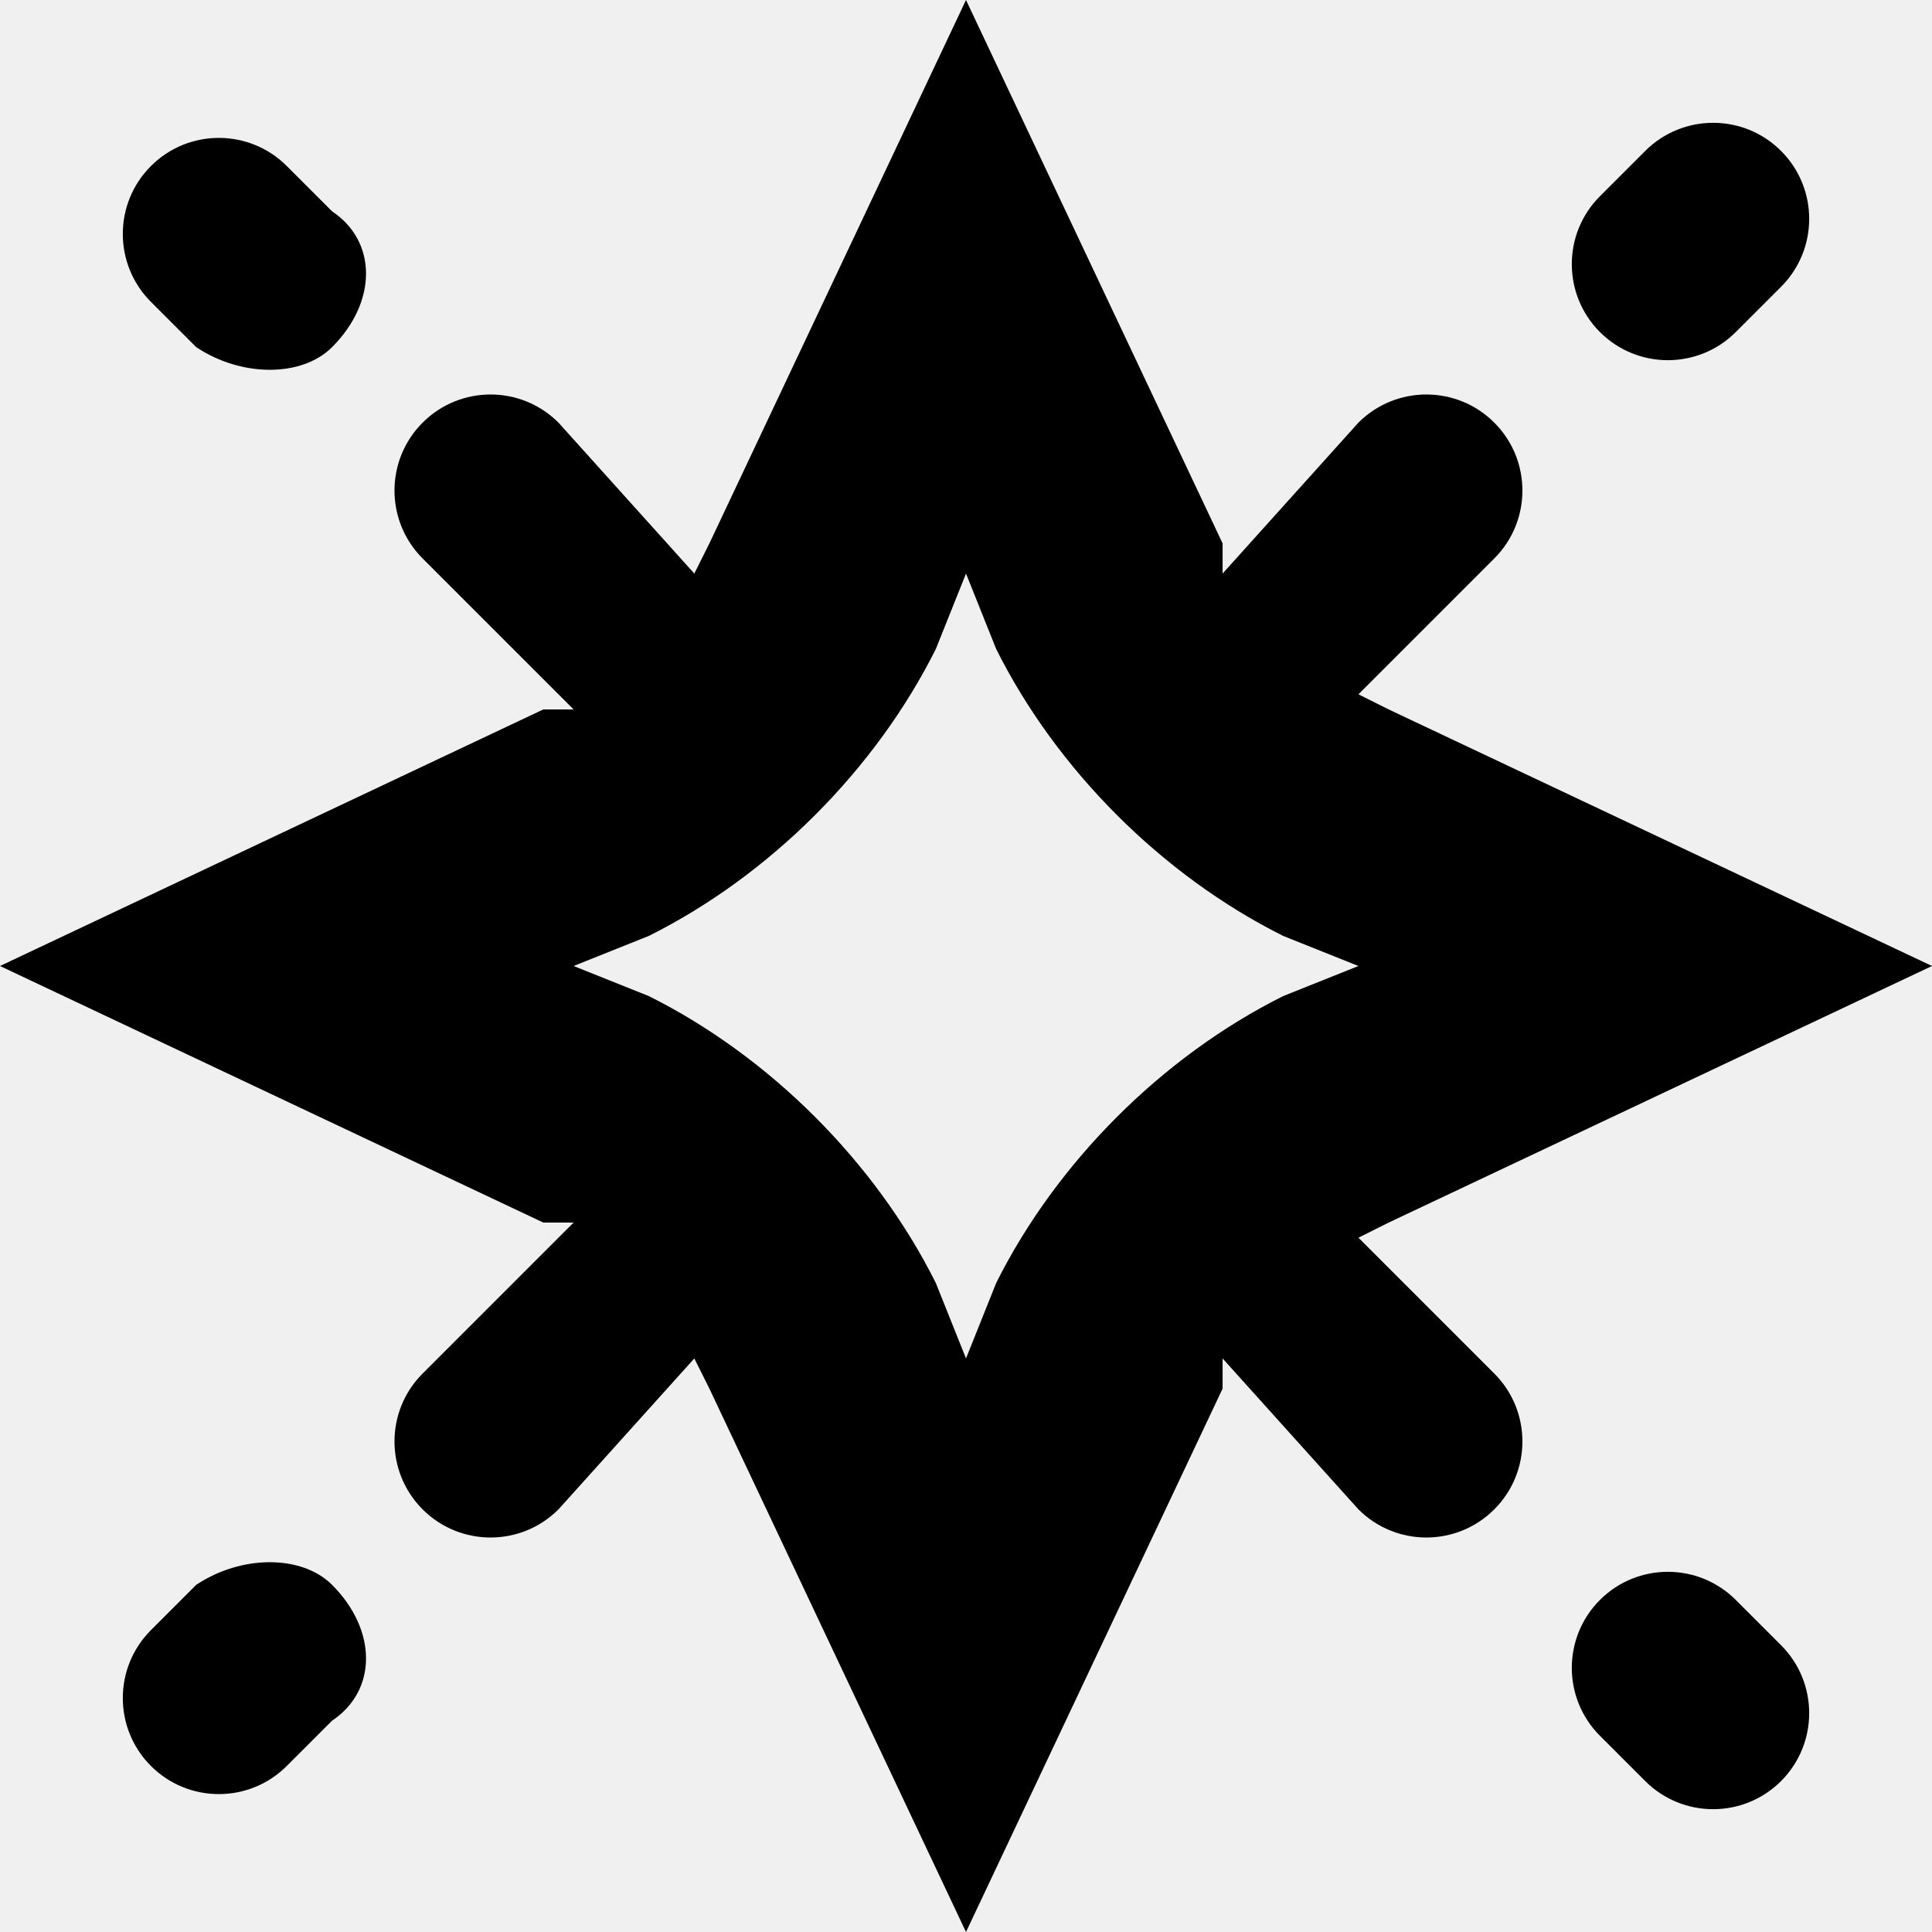
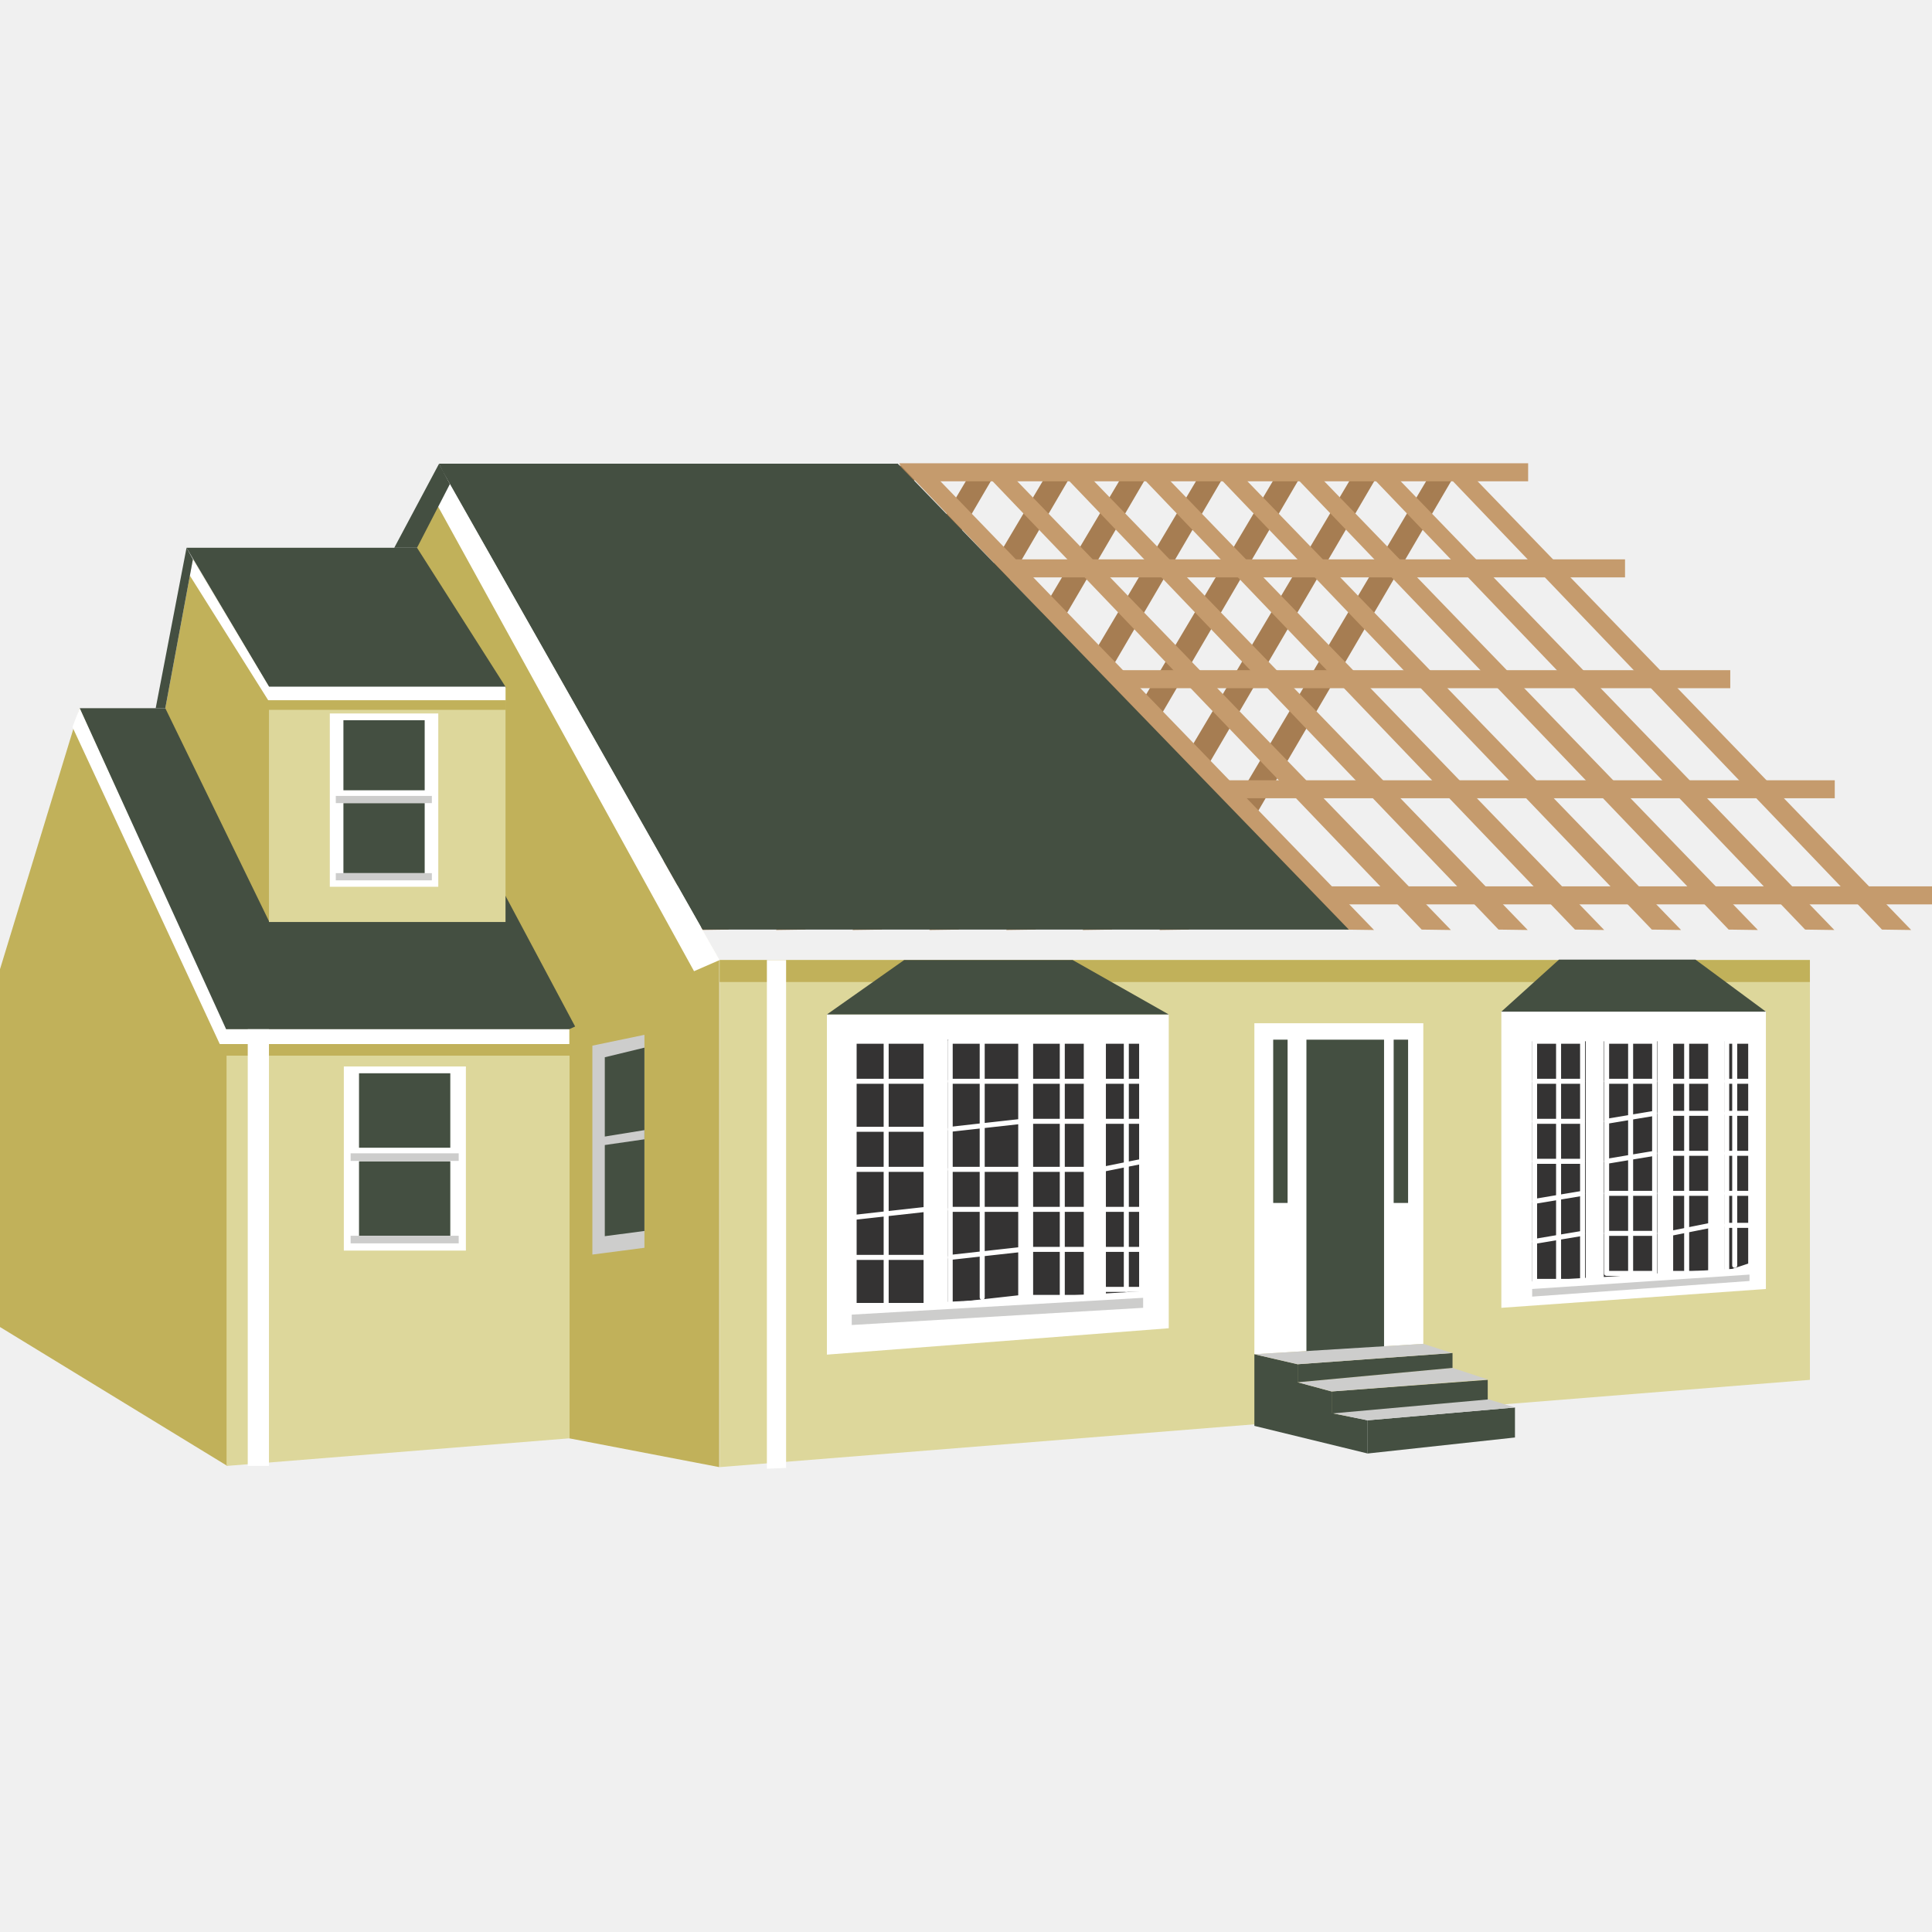
- <svg xmlns="http://www.w3.org/2000/svg" viewBox="0 0 128 128">
-   <path fill-rule="evenodd" d="M81 36 64 0 47 36l-1 2-9-10a6 6 0 0 0-9 9l10 10h-2L0 64l36 17h2L28 91a6 6 0 1 0 9 9l9-10 1 2 17 36 17-36v-2l9 10a6 6 0 1 0 9-9l-9-9 2-1 36-17-36-17-2-1 9-9a6 6 0 1 0-9-9l-9 10v-2Zm-17 2-2 5c-4 8-11 15-19 19l-5 2 5 2c8 4 15 11 19 19l2 5 2-5c4-8 11-15 19-19l5-2-5-2c-8-4-15-11-19-19l-2-5Z" clip-rule="evenodd" />
-   <path d="M118 19a6 6 0 0 0-9-9l-3 3a6 6 0 1 0 9 9l3-3Zm-96 4c-2 2-6 2-9 0l-3-3a6 6 0 1 1 9-9l3 3c3 2 3 6 0 9Zm0 82c-2-2-6-2-9 0l-3 3a6 6 0 1 0 9 9l3-3c3-2 3-6 0-9Zm96 4a6 6 0 0 1-9 9l-3-3a6 6 0 1 1 9-9l3 3Z" />
-   <style>path{fill:#000}@media (prefers-color-scheme:dark){path{fill:#fff}}</style>
+ <svg xmlns="http://www.w3.org/2000/svg" viewBox="0 0 512 512" height="512" width="512" xml:space="preserve" id="svg2" version="1.1">
+   <defs id="defs6" />
+   <g transform="matrix(1.333333,0,0,-1.333333,0,370.6667)" id="g10">
+     <g transform="scale(0.1)" id="g12">
+       <path id="path14" style="fill:#a67d52;fill-opacity:1;fill-rule:evenodd;stroke:none;stroke-width:1" d="m 2362.763,932.37 541.756,925.997 -51.696,-3.991 -548.191,-922.82 58.13,0.814" />
+       <path id="path16" style="fill:#a67d52;fill-opacity:1;fill-rule:evenodd;stroke:none;stroke-width:1" d="m 2209.957,932.37 541.772,925.997 -51.696,-3.991 -548.127,-922.82 58.05,0.814" />
+       <path id="path18" style="fill:#a67d52;fill-opacity:1;fill-rule:evenodd;stroke:none;stroke-width:1" d="m 2058.046,932.37 541.756,925.997 -51.76,-3.991 -548.063,-922.82 58.066,0.814" />
+       <path id="path20" style="fill:#a67d52;fill-opacity:1;fill-rule:evenodd;stroke:none;stroke-width:1" d="m 1905.304,932.37 541.772,925.997 -51.696,-3.991 -548.191,-922.82 58.114,0.814" />
+       <path id="path22" style="fill:#a67d52;fill-opacity:1;fill-rule:evenodd;stroke:none;stroke-width:1" d="m 1752.514,932.37 541.772,925.997 -51.712,-3.991 -548.063,-922.82 58.003,0.814" />
+       <path id="path24" style="fill:#a67d52;fill-opacity:1;fill-rule:evenodd;stroke:none;stroke-width:1" d="m 1600.587,932.37 541.773,925.997 -51.696,-3.991 -548.127,-922.82 58.05,0.814" />
+       <path id="path26" style="fill:#a67d52;fill-opacity:1;fill-rule:evenodd;stroke:none;stroke-width:1" d="m 1447.861,932.37 541.772,925.997 -51.712,-3.991 -548.191,-922.82 58.13,0.814" />
+       <path id="path28" style="fill:#a67d52;fill-opacity:1;fill-rule:evenodd;stroke:none;stroke-width:1" d="m 1295.135,932.37 541.756,925.997 -51.696,-3.991 -548.127,-922.82 58.066,0.814" />
+       <path id="path30" style="fill:#c59b6d;fill-opacity:1;fill-rule:evenodd;stroke:none;stroke-width:1" d="m 2673.02,932.37 -886.196,925.997 52.447,-3.991 891.752,-922.82 -58.002,0.814" />
+       <path id="path32" style="fill:#c59b6d;fill-opacity:1;fill-rule:evenodd;stroke:none;stroke-width:1" d="m 2825.698,932.37 -886.212,925.997 52.51,-3.991 891.816,-922.82 -58.114,0.814" />
+       <path id="path34" style="fill:#c59b6d;fill-opacity:1;fill-rule:evenodd;stroke:none;stroke-width:1" d="m 2978.487,932.37 -886.212,925.997 52.51,-3.991 891.704,-922.82 -58.003,0.814" />
+       <path id="path36" style="fill:#c59b6d;fill-opacity:1;fill-rule:evenodd;stroke:none;stroke-width:1" d="m 3130.415,932.37 -886.212,925.997 52.447,-3.991 891.832,-922.82 -58.066,0.814" />
+       <path id="path38" style="fill:#c59b6d;fill-opacity:1;fill-rule:evenodd;stroke:none;stroke-width:1" d="m 3283.14,932.37 -886.212,925.997 52.51,-3.991 891.832,-922.82 -58.13,0.814" />
+       <path id="path40" style="fill:#c59b6d;fill-opacity:1;fill-rule:evenodd;stroke:none;stroke-width:1" d="m 3435.882,932.37 -886.212,925.997 52.51,-3.991 891.752,-922.82 -58.05,0.814" />
+       <path id="path42" style="fill:#c59b6d;fill-opacity:1;fill-rule:evenodd;stroke:none;stroke-width:1" d="m 3587.858,932.37 -886.212,925.997 52.447,-3.991 891.832,-922.82 -58.066,0.814" />
+       <path id="path44" style="fill:#c59b6d;fill-opacity:1;fill-rule:evenodd;stroke:none;stroke-width:1" d="m 3740.599,932.37 -886.212,925.997 52.51,-3.991 891.752,-922.82 -58.05,0.814" />
+       <path id="path46" style="fill:#c59b6d;fill-opacity:1;fill-rule:evenodd;stroke:none;stroke-width:1" d="M 3840,1018.312 H 2590.271 l 34.166,-35.795 h 1215.563 v 35.795" />
+       <path id="path48" style="fill:#c59b6d;fill-opacity:1;fill-rule:evenodd;stroke:none;stroke-width:1" d="M 3646.738,1229.168 H 2396.929 l 34.246,-35.795 h 1215.563 v 35.795" />
+       <path id="path50" style="fill:#c59b6d;fill-opacity:1;fill-rule:evenodd;stroke:none;stroke-width:1" d="M 3439.059,1447.943 H 2189.266 l 34.23,-35.795 h 1215.563 v 35.795" />
+       <path id="path52" style="fill:#c59b6d;fill-opacity:1;fill-rule:evenodd;stroke:none;stroke-width:1" d="M 3229.88,1668.219 H 1980.086 l 34.182,-35.795 h 1215.611 v 35.795" />
+       <path id="path54" style="fill:#c59b6d;fill-opacity:1;fill-rule:evenodd;stroke:none;stroke-width:1" d="M 3037.304,1859.182 H 1787.511 l 34.294,-35.795 H 3037.304 v 35.795" />
+       <path id="path56" style="fill:#c1b15a;fill-opacity:1;fill-rule:evenodd;stroke:none;stroke-width:1" d="M 828.894,1691.289 879.905,1841.716 1429.533,871.877 1124.065,704.862 852.78,1118.527 828.894,1691.289" />
+       <path id="path58" style="fill:#c1b15a;fill-opacity:1;fill-rule:evenodd;stroke:none;stroke-width:1" d="M 158.344,1372.362 1.080538e-5,853.596 V 142.446 L 451.823,-133.645 V 734.302 L 158.344,1372.362" />
+       <path id="path60" style="fill:#ddd79b;fill-opacity:1;fill-rule:evenodd;stroke:none;stroke-width:1" d="M 1430.331,-136.008 3597.341,37.424 V 871.877 H 1430.331 V -136.008" />
+       <path id="path62" style="fill:#444f41;fill-opacity:1;fill-rule:evenodd;stroke:none;stroke-width:1" d="M 158.344,1372.362 H 805.875 L 1151.941,723.19 H 451.823 L 158.344,1372.362" />
+       <path id="path64" style="fill:#ffffff;fill-opacity:1;fill-rule:evenodd;stroke:none;stroke-width:1" d="M 2322.977,140.021 1643.566,87.571 V 763.727 h 679.411 V 140.021" />
+       <path id="path66" style="fill:#c1b15a;fill-opacity:1;fill-rule:evenodd;stroke:none;stroke-width:1" d="m 328.539,1372.362 54.875,295.856 151.99,-254.522 V 947.457 l -206.865,424.905" />
+       <path id="path68" style="fill:#ddd79b;fill-opacity:1;fill-rule:evenodd;stroke:none;stroke-width:1" d="M 534.586,947.457 H 1004.757 V 1413.699 H 534.586 Z" />
+       <path id="path70" style="fill:#c1b15a;fill-opacity:1;fill-rule:evenodd;stroke:none;stroke-width:1" d="m 1430.331,828.163 h 2166.994 v 43.712 H 1430.331 Z" />
+       <path id="path72" style="fill:#444f41;fill-opacity:1;fill-rule:evenodd;stroke:none;stroke-width:1" d="M 1784.381,1858.368 H 872.673 l 7.983,-16.652 L 1396.165,932.37 h 1284.774 l -896.557,925.997" />
+       <path id="path74" style="fill:#ffffff;fill-opacity:1;fill-rule:evenodd;stroke:none;stroke-width:1" d="M 1524.256,871.877 V -139.182 l 38.173,1.545 V 871.877 h -38.173" />
+       <path id="path76" style="fill:#c1b15a;fill-opacity:1;fill-rule:evenodd;stroke:none;stroke-width:1" d="M 1429.533,871.877 V -136.008 l -298.299,57.251 V 734.302 l 298.299,137.575" />
+       <path id="path78" style="fill:#ddd79b;fill-opacity:1;fill-rule:evenodd;stroke:none;stroke-width:1" d="M 1132.048,734.302 H 450.276 V -133.645 L 1132.048,-78.757 V 734.302" />
+       <path id="path80" style="fill:#cdcdcc;fill-opacity:1;fill-rule:evenodd;stroke:none;stroke-width:1" d="m 1177.39,701.685 103.456,21.506 V 299.931 l -103.456,-13.478 v 415.232" />
+       <path id="path82" style="fill:#444f41;fill-opacity:1;fill-rule:evenodd;stroke:none;stroke-width:1" d="m 1643.566,763.727 h 679.411 L 2132.014,871.877 H 1797.106 L 1643.566,763.727" />
+       <path id="path84" style="fill:#343333;fill-opacity:1;fill-rule:evenodd;stroke:none;stroke-width:1" d="m 1836.078,190.169 -140.001,-7.92 v 531.347 h 140.001 V 190.169" />
+       <path id="path86" style="fill:none;stroke:#ffffff;stroke-width:9.966;stroke-linecap:round;stroke-linejoin:round;stroke-miterlimit:10;stroke-dasharray:none;stroke-opacity:1" d="m 1697.641,185.36 h 143.259 v 525.058 h -143.259 z" />
+       <path id="path88" style="fill:#343333;fill-opacity:1;fill-rule:evenodd;stroke:none;stroke-width:1" d="m 1696.076,625.29 140.001,1.616 -140.001,-1.616" />
+       <path id="path90" style="fill:none;stroke:#ffffff;stroke-width:9.966;stroke-linecap:round;stroke-linejoin:round;stroke-miterlimit:10;stroke-dasharray:none;stroke-opacity:1" d="m 1697.641,630.897 h 143.242" />
+       <path id="path92" style="fill:#343333;fill-opacity:1;fill-rule:evenodd;stroke:none;stroke-width:1" d="m 1696.076,538.596 140.001,2.427 -140.001,-2.427" />
+       <path id="path94" style="fill:none;stroke:#ffffff;stroke-width:9.966;stroke-linecap:round;stroke-linejoin:round;stroke-miterlimit:10;stroke-dasharray:none;stroke-opacity:1" d="m 1697.641,535.422 h 143.242" />
+       <path id="path96" style="fill:#343333;fill-opacity:1;fill-rule:evenodd;stroke:none;stroke-width:1" d="m 1696.076,449.545 140.001,3.991 -140.001,-3.991" />
+       <path id="path98" style="fill:none;stroke:#ffffff;stroke-width:9.966;stroke-linecap:round;stroke-linejoin:round;stroke-miterlimit:10;stroke-dasharray:none;stroke-opacity:1" d="m 1697.641,455.831 h 143.242" />
+       <path id="path100" style="fill:#343333;fill-opacity:1;fill-rule:evenodd;stroke:none;stroke-width:1" d="m 1696.076,364.416 140.001,4.74 -140.001,-4.74" />
+       <path id="path102" style="fill:none;stroke:#ffffff;stroke-width:9.966;stroke-linecap:round;stroke-linejoin:round;stroke-miterlimit:10;stroke-dasharray:none;stroke-opacity:1" d="m 1697.641,360.424 143.242,15.897" />
+       <path id="path104" style="fill:#343333;fill-opacity:1;fill-rule:evenodd;stroke:none;stroke-width:1" d="m 1696.076,276.844 140.001,6.367 -140.001,-6.367" />
+       <path id="path106" style="fill:none;stroke:#ffffff;stroke-width:9.966;stroke-linecap:round;stroke-linejoin:round;stroke-miterlimit:10;stroke-dasharray:none;stroke-opacity:1" d="m 1697.641,280.835 h 143.242" />
+       <path id="path108" style="fill:none;stroke:#ffffff;stroke-width:9.966;stroke-linecap:round;stroke-linejoin:round;stroke-miterlimit:10;stroke-dasharray:none;stroke-opacity:1" d="m 1761.311,185.36 v 525.058" />
+       <path id="path110" style="fill:#343333;fill-opacity:1;fill-rule:evenodd;stroke:none;stroke-width:1" d="m 2023.8,199.698 -140.001,-7.167 v 521.064 h 140.001 V 199.698" />
+       <path id="path112" style="fill:none;stroke:#ffffff;stroke-width:9.966;stroke-linecap:round;stroke-linejoin:round;stroke-miterlimit:10;stroke-dasharray:none;stroke-opacity:1" d="M 2031.782,201.325 1888.604,185.36 v 525.058 h 143.178 V 201.325" />
+       <path id="path114" style="fill:#343333;fill-opacity:1;fill-rule:evenodd;stroke:none;stroke-width:1" d="m 1883.798,627.715 140.001,1.566 -140.001,-1.566" />
+       <path id="path116" style="fill:none;stroke:#ffffff;stroke-width:9.966;stroke-linecap:round;stroke-linejoin:round;stroke-miterlimit:10;stroke-dasharray:none;stroke-opacity:1" d="m 1888.604,630.897 h 143.178" />
+       <path id="path118" style="fill:#343333;fill-opacity:1;fill-rule:evenodd;stroke:none;stroke-width:1" d="m 1883.798,542.587 140.001,2.427 -140.001,-2.427" />
+       <path id="path120" style="fill:none;stroke:#ffffff;stroke-width:9.966;stroke-linecap:round;stroke-linejoin:round;stroke-miterlimit:10;stroke-dasharray:none;stroke-opacity:1" d="m 1888.604,535.422 143.178,15.903" />
+       <path id="path122" style="fill:#343333;fill-opacity:1;fill-rule:evenodd;stroke:none;stroke-width:1" d="m 1883.798,454.284 140.001,3.929 -140.001,-3.929" />
+       <path id="path124" style="fill:none;stroke:#ffffff;stroke-width:9.966;stroke-linecap:round;stroke-linejoin:round;stroke-miterlimit:10;stroke-dasharray:none;stroke-opacity:1" d="m 1888.604,455.831 h 143.178" />
+       <path id="path126" style="fill:#343333;fill-opacity:1;fill-rule:evenodd;stroke:none;stroke-width:1" d="m 1883.798,371.52 140.001,4.801 -140.001,-4.801" />
+       <path id="path128" style="fill:none;stroke:#ffffff;stroke-width:9.966;stroke-linecap:round;stroke-linejoin:round;stroke-miterlimit:10;stroke-dasharray:none;stroke-opacity:1" d="m 1888.604,376.321 h 143.178" />
+       <path id="path130" style="fill:#343333;fill-opacity:1;fill-rule:evenodd;stroke:none;stroke-width:1" d="m 1883.798,285.644 140.001,6.367 -140.001,-6.367" />
+       <path id="path132" style="fill:none;stroke:#ffffff;stroke-width:9.966;stroke-linecap:round;stroke-linejoin:round;stroke-miterlimit:10;stroke-dasharray:none;stroke-opacity:1" d="m 1888.604,280.835 143.178,15.903" />
+       <path id="path134" style="fill:none;stroke:#ffffff;stroke-width:9.966;stroke-linecap:round;stroke-linejoin:round;stroke-miterlimit:10;stroke-dasharray:none;stroke-opacity:1" d="M 1952.21,201.325 V 710.418" />
+       <path id="path136" style="fill:#343333;fill-opacity:1;fill-rule:evenodd;stroke:none;stroke-width:1" d="m 2159.075,206.883 -105.771,-5.558 v 512.27 h 105.771 V 206.883" />
+       <path id="path138" style="fill:none;stroke:#ffffff;stroke-width:9.966;stroke-linecap:round;stroke-linejoin:round;stroke-miterlimit:10;stroke-dasharray:none;stroke-opacity:1" d="m 2047.684,201.325 h 111.39 V 710.418 H 2047.684 Z" />
+       <path id="path140" style="fill:#343333;fill-opacity:1;fill-rule:evenodd;stroke:none;stroke-width:1" d="m 2053.304,629.281 105.771,0.798 -105.771,-0.798" />
+       <path id="path142" style="fill:none;stroke:#ffffff;stroke-width:9.966;stroke-linecap:round;stroke-linejoin:round;stroke-miterlimit:10;stroke-dasharray:none;stroke-opacity:1" d="m 2047.684,630.897 h 111.391" />
+       <path id="path144" style="fill:#343333;fill-opacity:1;fill-rule:evenodd;stroke:none;stroke-width:1" d="m 2053.304,545.768 105.771,1.566 -105.771,-1.566" />
+       <path id="path146" style="fill:none;stroke:#ffffff;stroke-width:9.966;stroke-linecap:round;stroke-linejoin:round;stroke-miterlimit:10;stroke-dasharray:none;stroke-opacity:1" d="m 2047.684,551.325 h 111.391" />
+       <path id="path148" style="fill:#343333;fill-opacity:1;fill-rule:evenodd;stroke:none;stroke-width:1" d="m 2053.304,459.024 105.771,2.427 -105.771,-2.427" />
+       <path id="path150" style="fill:none;stroke:#ffffff;stroke-width:9.966;stroke-linecap:round;stroke-linejoin:round;stroke-miterlimit:10;stroke-dasharray:none;stroke-opacity:1" d="m 2047.684,455.831 h 111.391" />
+       <path id="path152" style="fill:#343333;fill-opacity:1;fill-rule:evenodd;stroke:none;stroke-width:1" d="m 2053.304,376.321 105.771,3.991 -105.771,-3.991" />
+       <path id="path154" style="fill:none;stroke:#ffffff;stroke-width:9.966;stroke-linecap:round;stroke-linejoin:round;stroke-miterlimit:10;stroke-dasharray:none;stroke-opacity:1" d="m 2047.684,376.321 h 111.391" />
+       <path id="path156" style="fill:#343333;fill-opacity:1;fill-rule:evenodd;stroke:none;stroke-width:1" d="m 2053.304,292.747 105.771,4.802 -105.771,-4.802" />
+       <path id="path158" style="fill:none;stroke:#ffffff;stroke-width:9.966;stroke-linecap:round;stroke-linejoin:round;stroke-miterlimit:10;stroke-dasharray:none;stroke-opacity:1" d="m 2047.684,296.738 h 111.391" />
+       <path id="path160" style="fill:none;stroke:#ffffff;stroke-width:9.966;stroke-linecap:round;stroke-linejoin:round;stroke-miterlimit:10;stroke-dasharray:none;stroke-opacity:1" d="M 2111.37,201.325 V 710.418" />
+       <path id="path162" style="fill:#343333;fill-opacity:1;fill-rule:evenodd;stroke:none;stroke-width:1" d="m 2264.096,213.237 -66.049,-3.991 v 504.349 h 66.049 V 213.237" />
+       <path id="path164" style="fill:none;stroke:#ffffff;stroke-width:9.966;stroke-linecap:round;stroke-linejoin:round;stroke-miterlimit:10;stroke-dasharray:none;stroke-opacity:1" d="m 2190.878,217.228 h 79.572 v 493.19 h -79.572 z" />
+       <path id="path166" style="fill:#343333;fill-opacity:1;fill-rule:evenodd;stroke:none;stroke-width:1" d="m 2198.047,630.08 66.049,0.817 -66.049,-0.817" />
+       <path id="path168" style="fill:none;stroke:#ffffff;stroke-width:9.966;stroke-linecap:round;stroke-linejoin:round;stroke-miterlimit:10;stroke-dasharray:none;stroke-opacity:1" d="m 2190.878,630.897 h 79.588" />
+       <path id="path170" style="fill:#343333;fill-opacity:1;fill-rule:evenodd;stroke:none;stroke-width:1" d="m 2198.047,548.145 66.049,0.798 -66.049,-0.798" />
+       <path id="path172" style="fill:none;stroke:#ffffff;stroke-width:9.966;stroke-linecap:round;stroke-linejoin:round;stroke-miterlimit:10;stroke-dasharray:none;stroke-opacity:1" d="m 2190.878,551.325 h 79.588" />
+       <path id="path174" style="fill:#343333;fill-opacity:1;fill-rule:evenodd;stroke:none;stroke-width:1" d="m 2198.047,463.015 66.049,1.616 -66.049,-1.616" />
+       <path id="path176" style="fill:none;stroke:#ffffff;stroke-width:9.966;stroke-linecap:round;stroke-linejoin:round;stroke-miterlimit:10;stroke-dasharray:none;stroke-opacity:1" d="m 2190.878,455.831 79.588,15.965" />
+       <path id="path178" style="fill:#343333;fill-opacity:1;fill-rule:evenodd;stroke:none;stroke-width:1" d="m 2198.047,381.928 66.049,2.313 -66.049,-2.313" />
+       <path id="path180" style="fill:none;stroke:#ffffff;stroke-width:9.966;stroke-linecap:round;stroke-linejoin:round;stroke-miterlimit:10;stroke-dasharray:none;stroke-opacity:1" d="m 2190.878,376.321 h 79.588" />
+       <path id="path182" style="fill:#343333;fill-opacity:1;fill-rule:evenodd;stroke:none;stroke-width:1" d="m 2198.047,299.114 66.049,3.243 -66.049,-3.243" />
+       <path id="path184" style="fill:none;stroke:#ffffff;stroke-width:9.966;stroke-linecap:round;stroke-linejoin:round;stroke-miterlimit:10;stroke-dasharray:none;stroke-opacity:1" d="m 2190.878,296.738 h 79.588" />
+       <path id="path186" style="fill:none;stroke:#ffffff;stroke-width:9.966;stroke-linecap:round;stroke-linejoin:round;stroke-miterlimit:10;stroke-dasharray:none;stroke-opacity:1" d="M 2238.647,217.228 V 710.418" />
+       <path id="path188" style="fill:#ffffff;fill-opacity:1;fill-rule:evenodd;stroke:none;stroke-width:1" d="m 3509.834,218.046 -525.791,-37.426 v 589.477 h 525.791 V 218.046" />
+       <path id="path190" style="fill:#343333;fill-opacity:1;fill-rule:evenodd;stroke:none;stroke-width:1" d="m 3151.872,240.235 -106.585,-7.103 v 477.286 h 106.585 V 240.235" />
+       <path id="path192" style="fill:none;stroke:#ffffff;stroke-width:9.966;stroke-linecap:round;stroke-linejoin:round;stroke-miterlimit:10;stroke-dasharray:none;stroke-opacity:1" d="m 3050.092,233.132 h 95.425 v 477.286 h -95.425 z" />
+       <path id="path194" style="fill:#343333;fill-opacity:1;fill-rule:evenodd;stroke:none;stroke-width:1" d="m 3045.287,632.524 106.585,0.749 -106.585,-0.749" />
+       <path id="path196" style="fill:none;stroke:#ffffff;stroke-width:9.966;stroke-linecap:round;stroke-linejoin:round;stroke-miterlimit:10;stroke-dasharray:none;stroke-opacity:1" d="m 3050.092,630.897 h 95.41" />
+       <path id="path198" style="fill:#343333;fill-opacity:1;fill-rule:evenodd;stroke:none;stroke-width:1" d="m 3045.287,553.682 106.585,2.446 -106.585,-2.446" />
+       <path id="path200" style="fill:none;stroke:#ffffff;stroke-width:9.966;stroke-linecap:round;stroke-linejoin:round;stroke-miterlimit:10;stroke-dasharray:none;stroke-opacity:1" d="m 3050.092,551.325 h 95.41" />
+       <path id="path202" style="fill:#343333;fill-opacity:1;fill-rule:evenodd;stroke:none;stroke-width:1" d="m 3045.287,474.11 106.585,3.244 -106.585,-3.244" />
+       <path id="path204" style="fill:none;stroke:#ffffff;stroke-width:9.966;stroke-linecap:round;stroke-linejoin:round;stroke-miterlimit:10;stroke-dasharray:none;stroke-opacity:1" d="m 3050.092,471.796 h 95.41" />
+       <path id="path206" style="fill:#343333;fill-opacity:1;fill-rule:evenodd;stroke:none;stroke-width:1" d="m 3045.287,397.033 106.585,4.74 -106.585,-4.74" />
+       <path id="path208" style="fill:none;stroke:#ffffff;stroke-width:9.966;stroke-linecap:round;stroke-linejoin:round;stroke-miterlimit:10;stroke-dasharray:none;stroke-opacity:1" d="m 3050.092,392.224 95.41,15.903" />
+       <path id="path210" style="fill:#343333;fill-opacity:1;fill-rule:evenodd;stroke:none;stroke-width:1" d="m 3045.287,319.008 106.585,5.62 -106.585,-5.62" />
+       <path id="path212" style="fill:none;stroke:#ffffff;stroke-width:9.966;stroke-linecap:round;stroke-linejoin:round;stroke-miterlimit:10;stroke-dasharray:none;stroke-opacity:1" d="m 3050.092,312.654 95.41,15.965" />
+       <path id="path214" style="fill:none;stroke:#ffffff;stroke-width:9.966;stroke-linecap:round;stroke-linejoin:round;stroke-miterlimit:10;stroke-dasharray:none;stroke-opacity:1" d="m 3097.797,233.132 v 477.286" />
+       <path id="path216" style="fill:#343333;fill-opacity:1;fill-rule:evenodd;stroke:none;stroke-width:1" d="m 3294.3,249.035 -106.633,-7.172 v 468.555 h 106.633 V 249.035" />
+       <path id="path218" style="fill:none;stroke:#ffffff;stroke-width:9.966;stroke-linecap:round;stroke-linejoin:round;stroke-miterlimit:10;stroke-dasharray:none;stroke-opacity:1" d="m 3193.271,249.048 h 95.425 v 461.37 h -95.425 z" />
+       <path id="path220" style="fill:#343333;fill-opacity:1;fill-rule:evenodd;stroke:none;stroke-width:1" d="m 3187.667,634.071 106.633,0.817 -106.633,-0.817" />
+       <path id="path222" style="fill:none;stroke:#ffffff;stroke-width:9.966;stroke-linecap:round;stroke-linejoin:round;stroke-miterlimit:10;stroke-dasharray:none;stroke-opacity:1" d="m 3193.271,630.897 h 95.426" />
+       <path id="path224" style="fill:#343333;fill-opacity:1;fill-rule:evenodd;stroke:none;stroke-width:1" d="m 3187.667,556.926 106.633,2.382 -106.633,-2.382" />
+       <path id="path226" style="fill:none;stroke:#ffffff;stroke-width:9.966;stroke-linecap:round;stroke-linejoin:round;stroke-miterlimit:10;stroke-dasharray:none;stroke-opacity:1" d="m 3193.271,551.325 95.426,15.897" />
+       <path id="path228" style="fill:#343333;fill-opacity:1;fill-rule:evenodd;stroke:none;stroke-width:1" d="m 3187.667,478.101 106.633,3.244 -106.633,-3.244" />
+       <path id="path230" style="fill:none;stroke:#ffffff;stroke-width:9.966;stroke-linecap:round;stroke-linejoin:round;stroke-miterlimit:10;stroke-dasharray:none;stroke-opacity:1" d="m 3193.271,471.796 95.426,15.903" />
+       <path id="path232" style="fill:#343333;fill-opacity:1;fill-rule:evenodd;stroke:none;stroke-width:1" d="m 3187.667,402.509 106.633,4.802 -106.633,-4.802" />
+       <path id="path234" style="fill:none;stroke:#ffffff;stroke-width:9.966;stroke-linecap:round;stroke-linejoin:round;stroke-miterlimit:10;stroke-dasharray:none;stroke-opacity:1" d="m 3193.271,408.128 h 95.426" />
+       <path id="path236" style="fill:#343333;fill-opacity:1;fill-rule:evenodd;stroke:none;stroke-width:1" d="m 3187.667,326.242 106.633,5.489 -106.633,-5.489" />
+       <path id="path238" style="fill:none;stroke:#ffffff;stroke-width:9.966;stroke-linecap:round;stroke-linejoin:round;stroke-miterlimit:10;stroke-dasharray:none;stroke-opacity:1" d="m 3193.271,328.62 h 95.426" />
+       <path id="path240" style="fill:none;stroke:#ffffff;stroke-width:9.966;stroke-linecap:round;stroke-linejoin:round;stroke-miterlimit:10;stroke-dasharray:none;stroke-opacity:1" d="M 3240.992,249.035 V 710.418" />
+       <path id="path242" style="fill:#343333;fill-opacity:1;fill-rule:evenodd;stroke:none;stroke-width:1" d="m 3396.958,255.402 -80.386,-4.74 v 459.756 h 80.386 V 255.402" />
+       <path id="path244" style="fill:none;stroke:#ffffff;stroke-width:9.966;stroke-linecap:round;stroke-linejoin:round;stroke-miterlimit:10;stroke-dasharray:none;stroke-opacity:1" d="m 3320.564,249.048 h 79.509 v 461.37 h -79.509 z" />
+       <path id="path246" style="fill:#343333;fill-opacity:1;fill-rule:evenodd;stroke:none;stroke-width:1" d="m 3316.572,634.888 80.386,0.809 -80.386,-0.809" />
+       <path id="path248" style="fill:none;stroke:#ffffff;stroke-width:9.966;stroke-linecap:round;stroke-linejoin:round;stroke-miterlimit:10;stroke-dasharray:none;stroke-opacity:1" d="m 3320.564,630.897 h 79.508" />
+       <path id="path250" style="fill:#343333;fill-opacity:1;fill-rule:evenodd;stroke:none;stroke-width:1" d="m 3316.572,560.119 80.386,1.545 -80.386,-1.545" />
+       <path id="path252" style="fill:none;stroke:#ffffff;stroke-width:9.966;stroke-linecap:round;stroke-linejoin:round;stroke-miterlimit:10;stroke-dasharray:none;stroke-opacity:1" d="m 3320.564,567.222 h 79.508" />
+       <path id="path254" style="fill:#343333;fill-opacity:1;fill-rule:evenodd;stroke:none;stroke-width:1" d="m 3316.572,482.092 80.386,2.433 -80.386,-2.433" />
+       <path id="path256" style="fill:none;stroke:#ffffff;stroke-width:9.966;stroke-linecap:round;stroke-linejoin:round;stroke-miterlimit:10;stroke-dasharray:none;stroke-opacity:1" d="m 3320.564,487.7 h 79.508" />
+       <path id="path258" style="fill:#343333;fill-opacity:1;fill-rule:evenodd;stroke:none;stroke-width:1" d="m 3316.572,408.939 80.386,3.18 -80.386,-3.18" />
+       <path id="path260" style="fill:none;stroke:#ffffff;stroke-width:9.966;stroke-linecap:round;stroke-linejoin:round;stroke-miterlimit:10;stroke-dasharray:none;stroke-opacity:1" d="m 3320.564,408.128 h 79.508" />
+       <path id="path262" style="fill:#343333;fill-opacity:1;fill-rule:evenodd;stroke:none;stroke-width:1" d="m 3316.572,333.345 80.386,3.991 -80.386,-3.991" />
+       <path id="path264" style="fill:none;stroke:#ffffff;stroke-width:9.966;stroke-linecap:round;stroke-linejoin:round;stroke-miterlimit:10;stroke-dasharray:none;stroke-opacity:1" d="m 3320.564,328.62 79.508,15.902" />
+       <path id="path266" style="fill:none;stroke:#ffffff;stroke-width:9.966;stroke-linecap:round;stroke-linejoin:round;stroke-miterlimit:10;stroke-dasharray:none;stroke-opacity:1" d="M 3352.367,249.035 V 710.418" />
+       <path id="path268" style="fill:#343333;fill-opacity:1;fill-rule:evenodd;stroke:none;stroke-width:1" d="m 3477.281,260.129 -50.132,-3.18 v 453.469 h 50.132 V 260.129" />
+       <path id="path270" style="fill:none;stroke:#ffffff;stroke-width:9.966;stroke-linecap:round;stroke-linejoin:round;stroke-miterlimit:10;stroke-dasharray:none;stroke-opacity:1" d="m 3479.66,264.932 -47.705,-15.897 v 461.383 h 47.705 V 264.932" />
+       <path id="path272" style="fill:#343333;fill-opacity:1;fill-rule:evenodd;stroke:none;stroke-width:1" d="m 3427.149,636.447 50.132,0.755 -50.132,-0.755" />
+       <path id="path274" style="fill:none;stroke:#ffffff;stroke-width:9.966;stroke-linecap:round;stroke-linejoin:round;stroke-miterlimit:10;stroke-dasharray:none;stroke-opacity:1" d="m 3431.955,630.897 h 47.705" />
+       <path id="path276" style="fill:#343333;fill-opacity:1;fill-rule:evenodd;stroke:none;stroke-width:1" d="m 3427.149,562.482 50.132,0.817 -50.132,-0.817" />
+       <path id="path278" style="fill:none;stroke:#ffffff;stroke-width:9.966;stroke-linecap:round;stroke-linejoin:round;stroke-miterlimit:10;stroke-dasharray:none;stroke-opacity:1" d="m 3431.955,567.222 h 47.705" />
+       <path id="path280" style="fill:#343333;fill-opacity:1;fill-rule:evenodd;stroke:none;stroke-width:1" d="m 3427.149,485.337 50.132,1.565 -50.132,-1.565" />
+       <path id="path282" style="fill:none;stroke:#ffffff;stroke-width:9.966;stroke-linecap:round;stroke-linejoin:round;stroke-miterlimit:10;stroke-dasharray:none;stroke-opacity:1" d="m 3431.955,487.7 h 47.705" />
+       <path id="path284" style="fill:#343333;fill-opacity:1;fill-rule:evenodd;stroke:none;stroke-width:1" d="m 3427.149,412.93 50.132,2.364 -50.132,-2.364" />
+       <path id="path286" style="fill:none;stroke:#ffffff;stroke-width:9.966;stroke-linecap:round;stroke-linejoin:round;stroke-miterlimit:10;stroke-dasharray:none;stroke-opacity:1" d="m 3431.955,408.128 h 47.705" />
+       <path id="path288" style="fill:#343333;fill-opacity:1;fill-rule:evenodd;stroke:none;stroke-width:1" d="m 3427.149,338.903 50.132,2.425 -50.132,-2.425" />
+       <path id="path290" style="fill:none;stroke:#ffffff;stroke-width:9.966;stroke-linecap:round;stroke-linejoin:round;stroke-miterlimit:10;stroke-dasharray:none;stroke-opacity:1" d="m 3431.955,344.521 h 47.705" />
+       <path id="path292" style="fill:none;stroke:#ffffff;stroke-width:9.966;stroke-linecap:round;stroke-linejoin:round;stroke-miterlimit:10;stroke-dasharray:none;stroke-opacity:1" d="M 3447.856,264.932 V 710.418" />
+       <path id="path294" style="fill:#444f41;fill-opacity:1;fill-rule:evenodd;stroke:none;stroke-width:1" d="m 2984.043,769.283 h 525.791 L 3369.897,872.691 H 3098.611 L 2984.043,769.283" />
+       <path id="path296" style="fill:#ffffff;fill-opacity:1;fill-rule:evenodd;stroke:none;stroke-width:1" d="m 655.514,1017.498 h 215.596 v 344.436 H 655.514 Z" />
+       <path id="path298" style="fill:#444f41;fill-opacity:1;fill-rule:evenodd;stroke:none;stroke-width:1" d="m 682.574,1209.259 h 161.52 v 139.205 H 682.574 Z" />
+       <path id="path300" style="fill:#444f41;fill-opacity:1;fill-rule:evenodd;stroke:none;stroke-width:1" d="m 682.574,1044.559 h 161.52 v 139.205 H 682.574 Z" />
+       <path id="path302" style="fill:#cdcdcc;fill-opacity:1;fill-rule:evenodd;stroke:none;stroke-width:1" d="m 667.419,1183.762 h 190.968 v 14.288 H 667.419 Z" />
+       <path id="path304" style="fill:#cdcdcc;fill-opacity:1;fill-rule:evenodd;stroke:none;stroke-width:1" d="m 667.419,1030.27 h 190.968 v 14.288 H 667.419 Z" />
+       <path id="path306" style="fill:#ffffff;fill-opacity:1;fill-rule:evenodd;stroke:none;stroke-width:1" d="m 683.385,294.374 h 242.6 v 365.959 h -242.6 z" />
+       <path id="path308" style="fill:#444f41;fill-opacity:1;fill-rule:evenodd;stroke:none;stroke-width:1" d="m 713.575,498.794 h 181.421 v 147.999 h -181.421 z" />
+       <path id="path310" style="fill:#444f41;fill-opacity:1;fill-rule:evenodd;stroke:none;stroke-width:1" d="m 713.575,323.798 h 181.421 v 147.999 h -181.421 z" />
+       <path id="path312" style="fill:#cdcdcc;fill-opacity:1;fill-rule:evenodd;stroke:none;stroke-width:1" d="m 696.923,472.614 h 214.785 v 15.086 H 696.923 Z" />
+       <path id="path314" style="fill:#cdcdcc;fill-opacity:1;fill-rule:evenodd;stroke:none;stroke-width:1" d="m 696.923,308.725 h 214.785 v 15.092 H 696.923 Z" />
+       <path id="path316" style="fill:#444f41;fill-opacity:1;fill-rule:evenodd;stroke:none;stroke-width:1" d="m 1202.089,678.599 78.758,19.095 V 333.345 l -78.758,-10.346 v 355.599" />
+       <path id="path318" style="fill:#cdcdcc;fill-opacity:1;fill-rule:evenodd;stroke:none;stroke-width:1" d="m 1192.477,502.805 88.369,12.723 v 18.266 l -88.369,-14.275 V 502.805" />
+       <path id="path320" style="fill:#444f41;fill-opacity:1;fill-rule:evenodd;stroke:none;stroke-width:1" d="M 370.747,1691.289 H 828.894 L 1005.569,1413.697 H 535.404 L 370.747,1691.289" />
+       <path id="path322" style="fill:#ffffff;fill-opacity:1;fill-rule:evenodd;stroke:none;stroke-width:1" d="m 1131.234,704.862 v 29.44 H 449.458 l -291.114,638.06 -14.35,-37.423 299.097,-643.618 688.142,13.54" />
+       <path id="path324" style="fill:#ffffff;fill-opacity:1;fill-rule:evenodd;stroke:none;stroke-width:1" d="m 377.058,1636.416 157.528,-250.594 h 470.169 v 29.44 H 534.586 l -151.172,252.957 -6.356,-31.803" />
+       <path id="path326" style="fill:#444f41;fill-opacity:1;fill-rule:evenodd;stroke:none;stroke-width:1" d="m 383.414,1668.219 -54.875,-295.856 h -19.096 l 61.304,318.926 12.667,-23.07" />
+       <path id="path328" style="fill:#c1b15a;fill-opacity:1;fill-rule:evenodd;stroke:none;stroke-width:1" d="m 522.612,1369.121 h 482.956 v 19.146 H 522.612 Z" />
+       <path id="path330" style="fill:#c1b15a;fill-opacity:1;fill-rule:evenodd;stroke:none;stroke-width:1" d="m 404.929,681.792 h 741.453 v 23.069 H 404.929 Z" />
+       <path id="path332" style="fill:#ffffff;fill-opacity:1;fill-rule:evenodd;stroke:none;stroke-width:1" d="m 492.422,-133.632 h 42.165 V 734.304 h -42.165 z" />
+       <path id="path334" style="fill:#cdcdcc;fill-opacity:1;fill-rule:evenodd;stroke:none;stroke-width:1" d="m 2272.079,200.514 -579.18,-33.433 v -20.643 l 579.18,34.182 v 19.895" />
+       <path id="path336" style="fill:#cdcdcc;fill-opacity:1;fill-rule:evenodd;stroke:none;stroke-width:1" d="m 3045.287,218.046 v -15.154 l 431.994,31.051 v 12.728 l -431.994,-28.625" />
+       <path id="path338" style="fill:#ffffff;fill-opacity:1;fill-rule:evenodd;stroke:none;stroke-width:1" d="m 862.375,1788.391 517.074,-938.722 50.882,22.208 -549.675,969.839 -18.28,-53.325" />
+       <path id="path340" style="fill:#444f41;fill-opacity:1;fill-rule:evenodd;stroke:none;stroke-width:1" d="m 783.617,1691.289 89.055,167.079 21.506,-40.536 -65.284,-126.542 h -45.276" />
+       <path id="path342" style="fill:#ffffff;fill-opacity:1;fill-rule:evenodd;stroke:none;stroke-width:1" d="M 2828.939,109.03 2493.169,88.326 V 746.213 h 335.77 V 109.03" />
+       <path id="path344" style="fill:#444f41;fill-opacity:1;fill-rule:evenodd;stroke:none;stroke-width:1" d="M 2750.915,96.24 2596.625,88.326 V 713.595 h 154.29 V 96.24" />
+       <path id="path346" style="fill:#444f41;fill-opacity:1;fill-rule:evenodd;stroke:none;stroke-width:1" d="m 2493.169,88.326 85.942,-19.895 V 32.621 l 67.598,-18.266 v -42.963 l 71.589,-14.351 v -65.989 l -225.129,54.894 V 88.326" />
+       <path id="path348" style="fill:#444f41;fill-opacity:1;fill-rule:evenodd;stroke:none;stroke-width:1" d="m 2718.298,-108.948 292.807,31.819 v 59.684 L 2718.298,-42.959 v -65.989" />
+       <path id="path350" style="fill:#cdcdcc;fill-opacity:1;fill-rule:evenodd;stroke:none;stroke-width:1" d="m 3011.105,-17.445 -54.123,16.713 -310.273,-27.876 71.589,-14.351 292.807,25.514" />
+       <path id="path352" style="fill:#444f41;fill-opacity:1;fill-rule:evenodd;stroke:none;stroke-width:1" d="M 2956.982,-1.548 2646.709,-29.419 v 43.774 l 310.273,23.069 V -1.548" />
+       <path id="path354" style="fill:#cdcdcc;fill-opacity:1;fill-rule:evenodd;stroke:none;stroke-width:1" d="m 2956.982,38.241 -310.273,-23.886 -67.598,18.266 307.894,28.626 69.977,-23.006" />
+       <path id="path356" style="fill:#444f41;fill-opacity:1;fill-rule:evenodd;stroke:none;stroke-width:1" d="M 2887.005,61.247 V 90.752 L 2579.111,68.432 V 32.621 l 307.894,28.626" />
+       <path id="path358" style="fill:#cdcdcc;fill-opacity:1;fill-rule:evenodd;stroke:none;stroke-width:1" d="m 2886.191,90.752 -57.252,18.279 -335.77,-20.704 85.942,-19.895 307.08,22.32" />
+       <path id="path360" style="fill:#444f41;fill-opacity:1;fill-rule:evenodd;stroke:none;stroke-width:1" d="m 2770.01,389.05 h 28.688 V 713.592 H 2770.01 Z" />
+       <path id="path362" style="fill:#444f41;fill-opacity:1;fill-rule:evenodd;stroke:none;stroke-width:1" d="m 2530.576,389.05 h 28.626 v 324.541 h -28.626 z" />
+     </g>
+   </g>
</svg>
